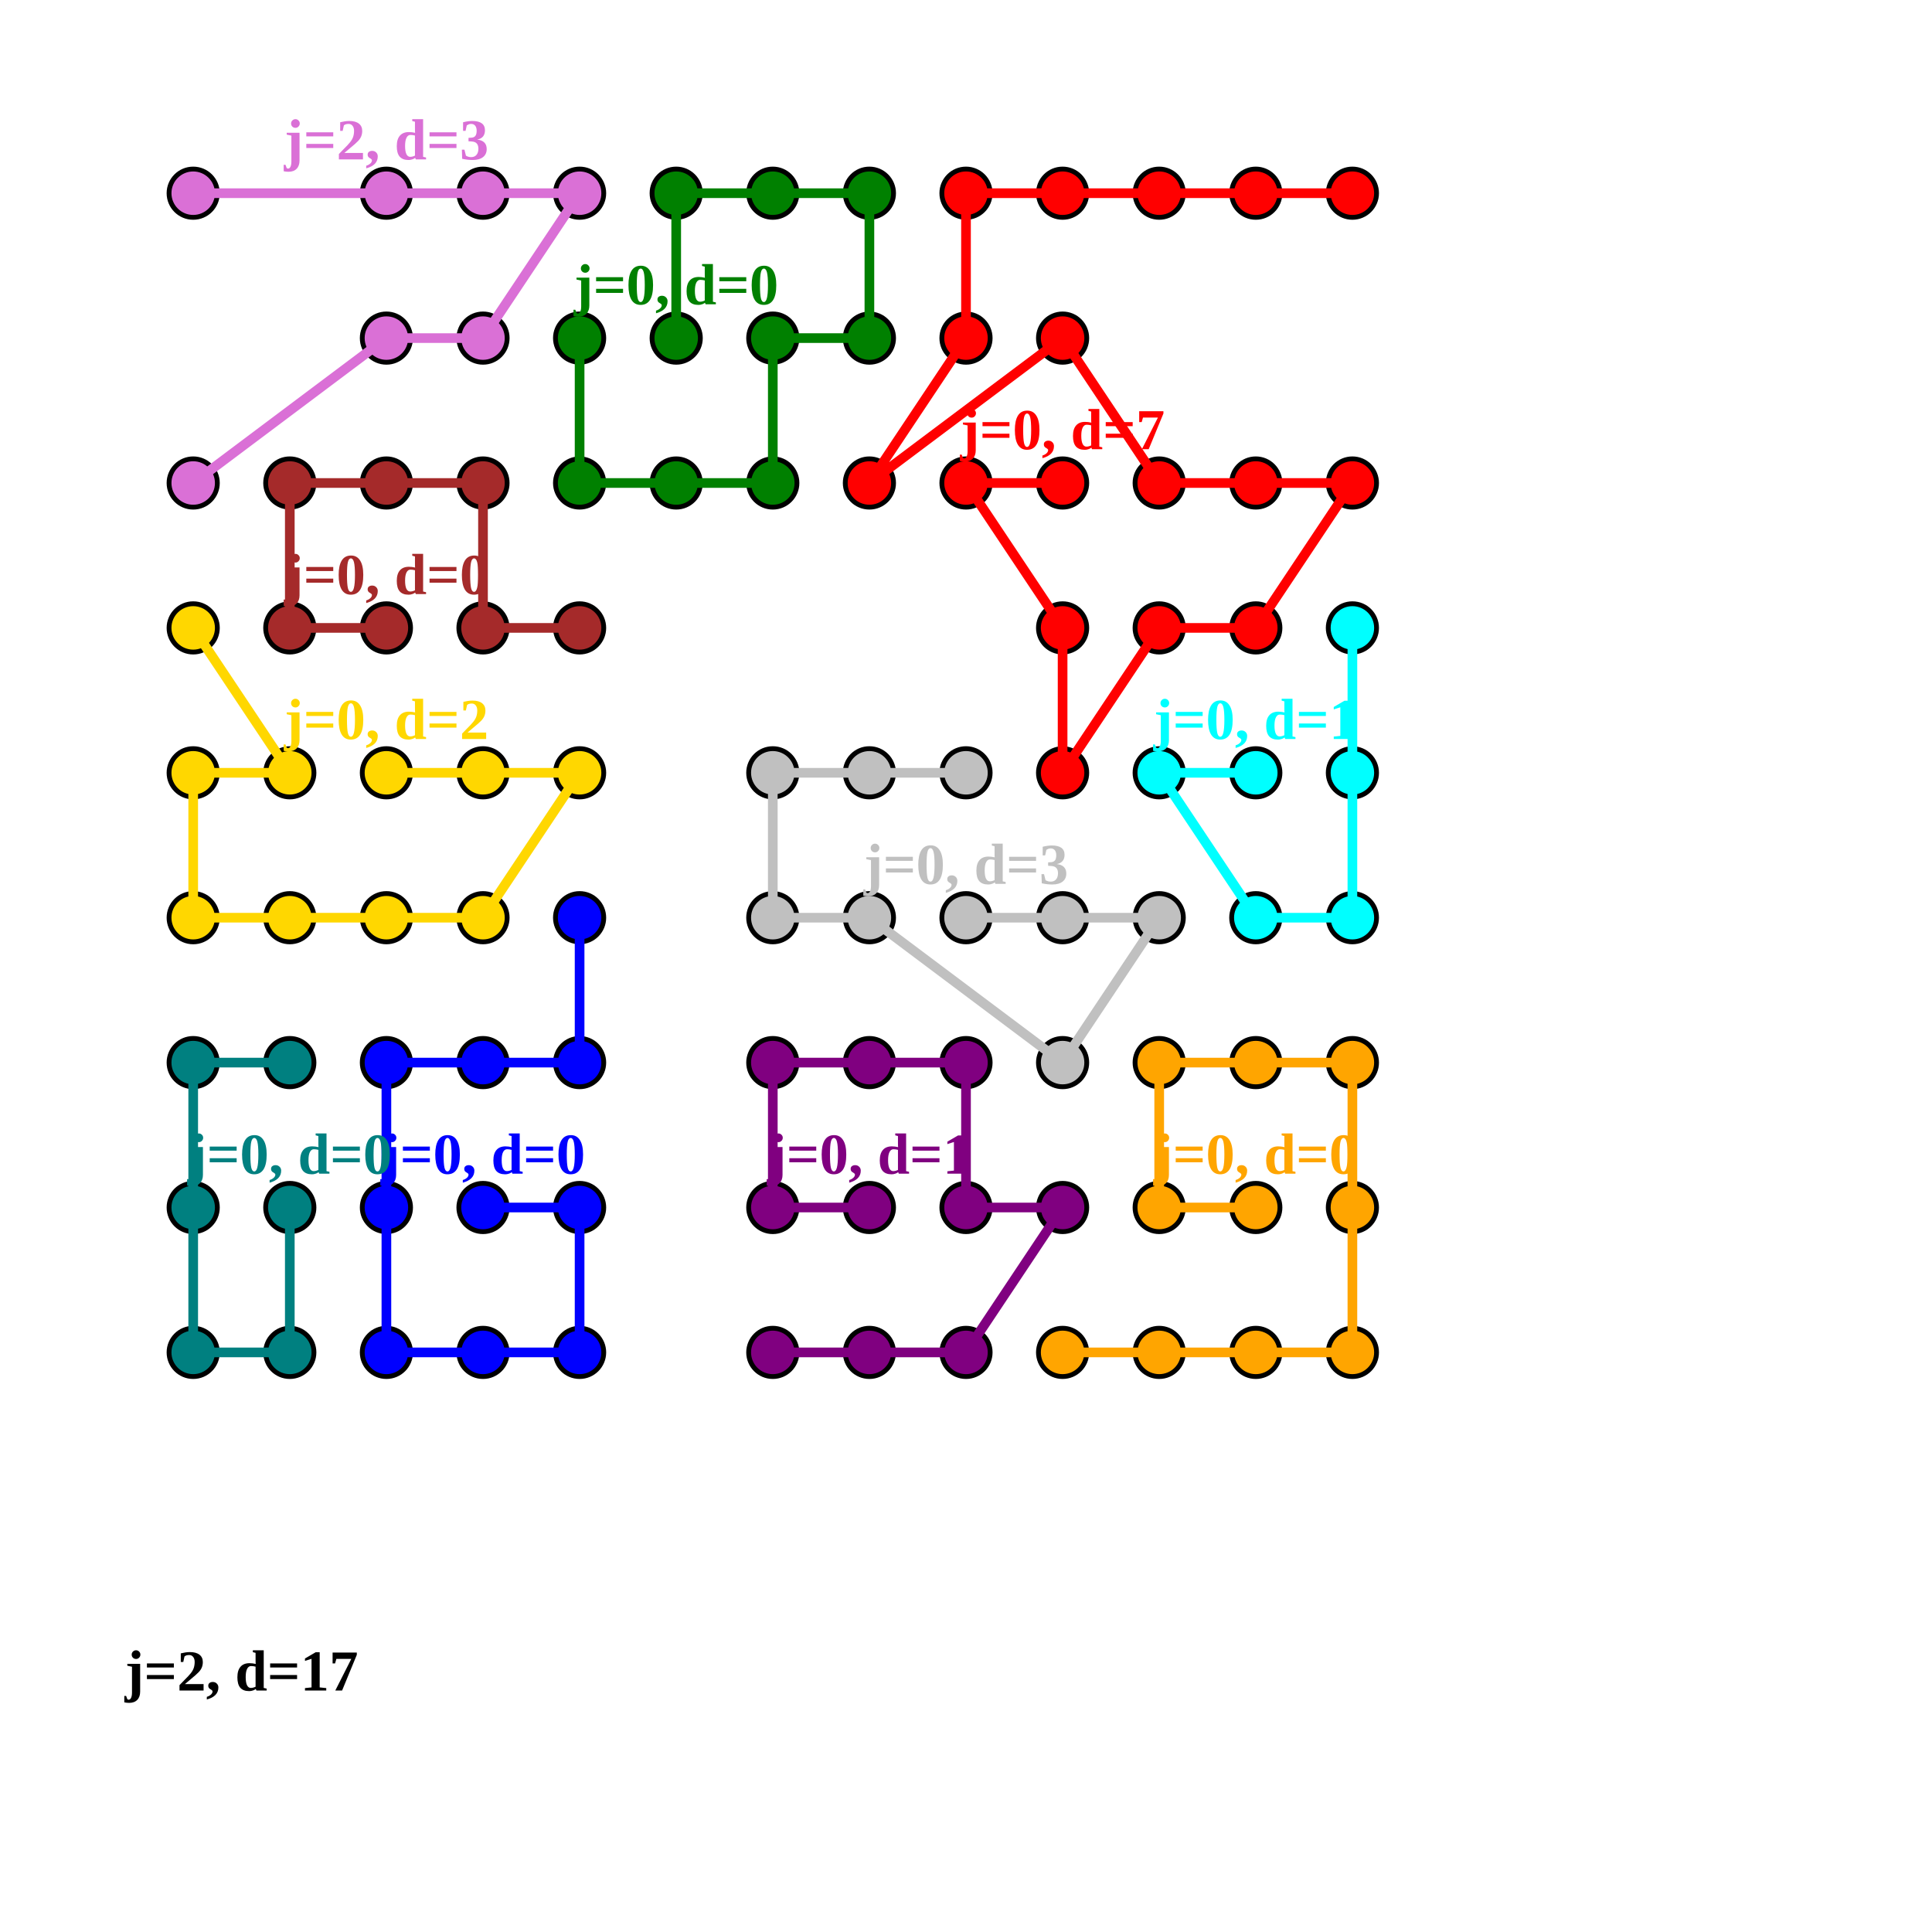
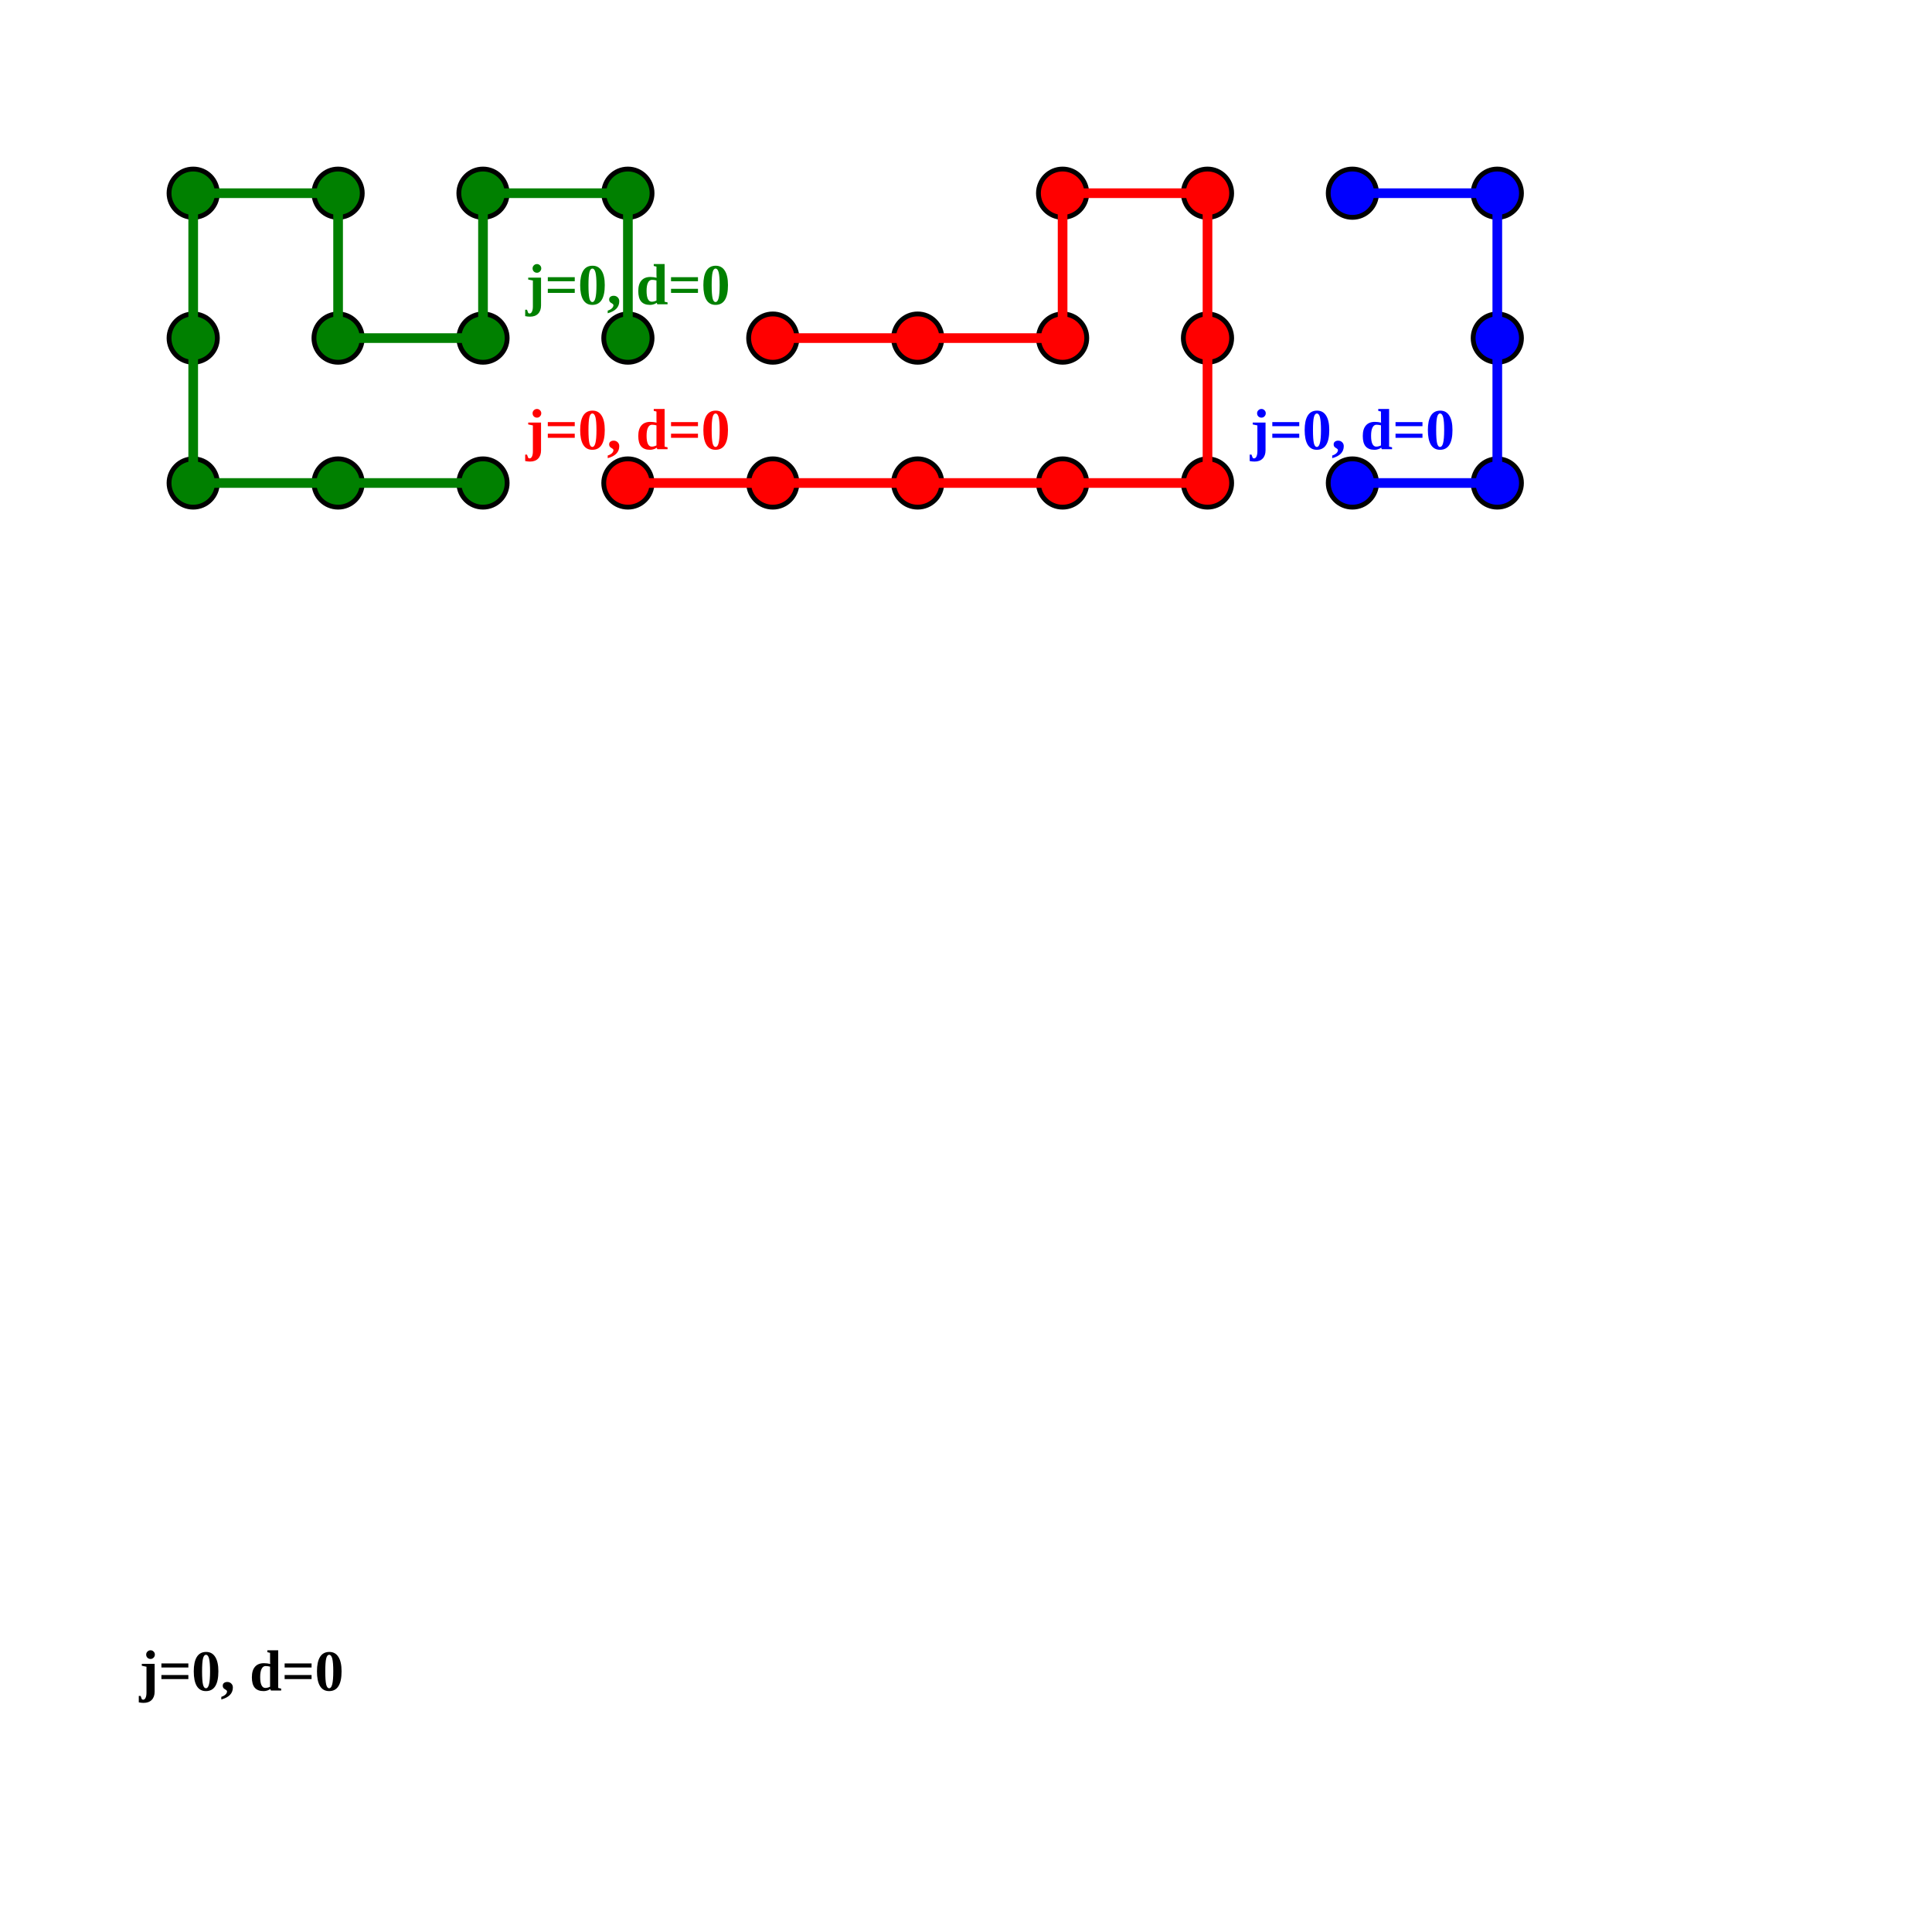
<svg height="400" width="400">
  <rect width="100%" height="100%" fill="white" />
+   <circle cx="130" cy="100" r="5" stroke="black" stroke-width="1" fill="red" />
+   <circle cx="160" cy="100" r="5" stroke="black" stroke-width="1" fill="red" />
+   <circle cx="190" cy="100" r="5" stroke="black" stroke-width="1" fill="red" />
  <circle cx="220" cy="100" r="5" stroke="black" stroke-width="1" fill="red" />
-   <circle cx="200" cy="100" r="5" stroke="black" stroke-width="1" fill="red" />
-   <circle cx="220" cy="130" r="5" stroke="black" stroke-width="1" fill="red" />
-   <circle cx="220" cy="160" r="5" stroke="black" stroke-width="1" fill="red" />
-   <circle cx="240" cy="130" r="5" stroke="black" stroke-width="1" fill="red" />
-   <circle cx="260" cy="130" r="5" stroke="black" stroke-width="1" fill="red" />
-   <circle cx="280" cy="100" r="5" stroke="black" stroke-width="1" fill="red" />
-   <circle cx="260" cy="100" r="5" stroke="black" stroke-width="1" fill="red" />
-   <circle cx="240" cy="100" r="5" stroke="black" stroke-width="1" fill="red" />
+   <circle cx="250" cy="100" r="5" stroke="black" stroke-width="1" fill="red" />
+   <circle cx="250" cy="70" r="5" stroke="black" stroke-width="1" fill="red" />
+   <circle cx="250" cy="40" r="5" stroke="black" stroke-width="1" fill="red" />
+   <circle cx="220" cy="40" r="5" stroke="black" stroke-width="1" fill="red" />
  <circle cx="220" cy="70" r="5" stroke="black" stroke-width="1" fill="red" />
-   <circle cx="180" cy="100" r="5" stroke="black" stroke-width="1" fill="red" />
-   <circle cx="200" cy="70" r="5" stroke="black" stroke-width="1" fill="red" />
-   <circle cx="200" cy="40" r="5" stroke="black" stroke-width="1" fill="red" />
-   <circle cx="220" cy="40" r="5" stroke="black" stroke-width="1" fill="red" />
-   <circle cx="240" cy="40" r="5" stroke="black" stroke-width="1" fill="red" />
-   <circle cx="260" cy="40" r="5" stroke="black" stroke-width="1" fill="red" />
-   <circle cx="280" cy="40" r="5" stroke="black" stroke-width="1" fill="red" />
-   <polyline points="220,100 200,100 220,130 220,160 240,130 260,130 280,100 260,100 240,100 220,70 180,100 200,70 200,40 220,40 240,40 260,40 280,40 " fill="none" stroke="red" stroke-width="2" />
-   <text x="220" y="93" font-size="12" font-weight="700" fill="red" text-anchor="middle">
-             j=0, d=7
-             </text>
-   <circle cx="140" cy="70" r="5" stroke="black" stroke-width="1" fill="green" />
-   <circle cx="140" cy="40" r="5" stroke="black" stroke-width="1" fill="green" />
-   <circle cx="160" cy="40" r="5" stroke="black" stroke-width="1" fill="green" />
-   <circle cx="180" cy="40" r="5" stroke="black" stroke-width="1" fill="green" />
-   <circle cx="180" cy="70" r="5" stroke="black" stroke-width="1" fill="green" />
-   <circle cx="160" cy="70" r="5" stroke="black" stroke-width="1" fill="green" />
-   <circle cx="160" cy="100" r="5" stroke="black" stroke-width="1" fill="green" />
-   <circle cx="140" cy="100" r="5" stroke="black" stroke-width="1" fill="green" />
-   <circle cx="120" cy="100" r="5" stroke="black" stroke-width="1" fill="green" />
-   <circle cx="120" cy="70" r="5" stroke="black" stroke-width="1" fill="green" />
-   <polyline points="140,70 140,40 160,40 180,40 180,70 160,70 160,100 140,100 120,100 120,70 " fill="none" stroke="green" stroke-width="2" />
-   <text x="140" y="63" font-size="12" font-weight="700" fill="green" text-anchor="middle">
+   <circle cx="190" cy="70" r="5" stroke="black" stroke-width="1" fill="red" />
+   <circle cx="160" cy="70" r="5" stroke="black" stroke-width="1" fill="red" />
+   <polyline points="130,100 160,100 190,100 220,100 250,100 250,70 250,40 220,40 220,70 190,70 160,70 " fill="none" stroke="red" stroke-width="2" />
+   <text x="130" y="93" font-size="12" font-weight="700" fill="red" text-anchor="middle">
            j=0, d=0
            </text>
-   <circle cx="100" cy="250" r="5" stroke="black" stroke-width="1" fill="blue" />
-   <circle cx="120" cy="250" r="5" stroke="black" stroke-width="1" fill="blue" />
-   <circle cx="120" cy="280" r="5" stroke="black" stroke-width="1" fill="blue" />
-   <circle cx="100" cy="280" r="5" stroke="black" stroke-width="1" fill="blue" />
-   <circle cx="80" cy="280" r="5" stroke="black" stroke-width="1" fill="blue" />
-   <circle cx="80" cy="250" r="5" stroke="black" stroke-width="1" fill="blue" />
-   <circle cx="80" cy="220" r="5" stroke="black" stroke-width="1" fill="blue" />
-   <circle cx="100" cy="220" r="5" stroke="black" stroke-width="1" fill="blue" />
-   <circle cx="120" cy="220" r="5" stroke="black" stroke-width="1" fill="blue" />
-   <circle cx="120" cy="190" r="5" stroke="black" stroke-width="1" fill="blue" />
-   <polyline points="100,250 120,250 120,280 100,280 80,280 80,250 80,220 100,220 120,220 120,190 " fill="none" stroke="blue" stroke-width="2" />
-   <text x="100" y="243" font-size="12" font-weight="700" fill="blue" text-anchor="middle">
+   <circle cx="130" cy="70" r="5" stroke="black" stroke-width="1" fill="green" />
+   <circle cx="130" cy="40" r="5" stroke="black" stroke-width="1" fill="green" />
+   <circle cx="100" cy="40" r="5" stroke="black" stroke-width="1" fill="green" />
+   <circle cx="100" cy="70" r="5" stroke="black" stroke-width="1" fill="green" />
+   <circle cx="70" cy="70" r="5" stroke="black" stroke-width="1" fill="green" />
+   <circle cx="70" cy="40" r="5" stroke="black" stroke-width="1" fill="green" />
+   <circle cx="40" cy="40" r="5" stroke="black" stroke-width="1" fill="green" />
+   <circle cx="40" cy="70" r="5" stroke="black" stroke-width="1" fill="green" />
+   <circle cx="40" cy="100" r="5" stroke="black" stroke-width="1" fill="green" />
+   <circle cx="70" cy="100" r="5" stroke="black" stroke-width="1" fill="green" />
+   <circle cx="100" cy="100" r="5" stroke="black" stroke-width="1" fill="green" />
+   <polyline points="130,70 130,40 100,40 100,70 70,70 70,40 40,40 40,70 40,100 70,100 100,100 " fill="none" stroke="green" stroke-width="2" />
+   <text x="130" y="63" font-size="12" font-weight="700" fill="green" text-anchor="middle">
            j=0, d=0
            </text>
-   <circle cx="260" cy="250" r="5" stroke="black" stroke-width="1" fill="orange" />
-   <circle cx="240" cy="250" r="5" stroke="black" stroke-width="1" fill="orange" />
-   <circle cx="240" cy="220" r="5" stroke="black" stroke-width="1" fill="orange" />
-   <circle cx="260" cy="220" r="5" stroke="black" stroke-width="1" fill="orange" />
-   <circle cx="280" cy="220" r="5" stroke="black" stroke-width="1" fill="orange" />
-   <circle cx="280" cy="250" r="5" stroke="black" stroke-width="1" fill="orange" />
-   <circle cx="280" cy="280" r="5" stroke="black" stroke-width="1" fill="orange" />
-   <circle cx="260" cy="280" r="5" stroke="black" stroke-width="1" fill="orange" />
-   <circle cx="240" cy="280" r="5" stroke="black" stroke-width="1" fill="orange" />
-   <circle cx="220" cy="280" r="5" stroke="black" stroke-width="1" fill="orange" />
-   <polyline points="260,250 240,250 240,220 260,220 280,220 280,250 280,280 260,280 240,280 220,280 " fill="none" stroke="orange" stroke-width="2" />
-   <text x="260" y="243" font-size="12" font-weight="700" fill="orange" text-anchor="middle">
+   <circle cx="280" cy="100" r="5" stroke="black" stroke-width="1" fill="blue" />
+   <circle cx="310" cy="100" r="5" stroke="black" stroke-width="1" fill="blue" />
+   <circle cx="310" cy="70" r="5" stroke="black" stroke-width="1" fill="blue" />
+   <circle cx="310" cy="40" r="5" stroke="black" stroke-width="1" fill="blue" />
+   <circle cx="280" cy="40" r="5" stroke="black" stroke-width="1" fill="blue" />
+   <polyline points="280,100 310,100 310,70 310,40 280,40 " fill="none" stroke="blue" stroke-width="2" />
+   <text x="280" y="93" font-size="12" font-weight="700" fill="blue" text-anchor="middle">
            j=0, d=0
            </text>
-   <circle cx="180" cy="250" r="5" stroke="black" stroke-width="1" fill="purple" />
-   <circle cx="160" cy="250" r="5" stroke="black" stroke-width="1" fill="purple" />
-   <circle cx="160" cy="220" r="5" stroke="black" stroke-width="1" fill="purple" />
-   <circle cx="180" cy="220" r="5" stroke="black" stroke-width="1" fill="purple" />
-   <circle cx="200" cy="220" r="5" stroke="black" stroke-width="1" fill="purple" />
-   <circle cx="200" cy="250" r="5" stroke="black" stroke-width="1" fill="purple" />
-   <circle cx="220" cy="250" r="5" stroke="black" stroke-width="1" fill="purple" />
-   <circle cx="200" cy="280" r="5" stroke="black" stroke-width="1" fill="purple" />
-   <circle cx="180" cy="280" r="5" stroke="black" stroke-width="1" fill="purple" />
-   <circle cx="160" cy="280" r="5" stroke="black" stroke-width="1" fill="purple" />
-   <polyline points="180,250 160,250 160,220 180,220 200,220 200,250 220,250 200,280 180,280 160,280 " fill="none" stroke="purple" stroke-width="2" />
-   <text x="180" y="243" font-size="12" font-weight="700" fill="purple" text-anchor="middle">
-             j=0, d=1
-             </text>
-   <circle cx="80" cy="160" r="5" stroke="black" stroke-width="1" fill="gold" />
-   <circle cx="100" cy="160" r="5" stroke="black" stroke-width="1" fill="gold" />
-   <circle cx="120" cy="160" r="5" stroke="black" stroke-width="1" fill="gold" />
-   <circle cx="100" cy="190" r="5" stroke="black" stroke-width="1" fill="gold" />
-   <circle cx="80" cy="190" r="5" stroke="black" stroke-width="1" fill="gold" />
-   <circle cx="60" cy="190" r="5" stroke="black" stroke-width="1" fill="gold" />
-   <circle cx="40" cy="190" r="5" stroke="black" stroke-width="1" fill="gold" />
-   <circle cx="40" cy="160" r="5" stroke="black" stroke-width="1" fill="gold" />
-   <circle cx="60" cy="160" r="5" stroke="black" stroke-width="1" fill="gold" />
-   <circle cx="40" cy="130" r="5" stroke="black" stroke-width="1" fill="gold" />
-   <polyline points="80,160 100,160 120,160 100,190 80,190 60,190 40,190 40,160 60,160 40,130 " fill="none" stroke="gold" stroke-width="2" />
-   <text x="80" y="153" font-size="12" font-weight="700" fill="gold" text-anchor="middle">
-             j=0, d=2
-             </text>
-   <circle cx="200" cy="190" r="5" stroke="black" stroke-width="1" fill="silver" />
-   <circle cx="220" cy="190" r="5" stroke="black" stroke-width="1" fill="silver" />
-   <circle cx="240" cy="190" r="5" stroke="black" stroke-width="1" fill="silver" />
-   <circle cx="220" cy="220" r="5" stroke="black" stroke-width="1" fill="silver" />
-   <circle cx="180" cy="190" r="5" stroke="black" stroke-width="1" fill="silver" />
-   <circle cx="160" cy="190" r="5" stroke="black" stroke-width="1" fill="silver" />
-   <circle cx="160" cy="160" r="5" stroke="black" stroke-width="1" fill="silver" />
-   <circle cx="180" cy="160" r="5" stroke="black" stroke-width="1" fill="silver" />
-   <circle cx="200" cy="160" r="5" stroke="black" stroke-width="1" fill="silver" />
-   <polyline points="200,190 220,190 240,190 220,220 180,190 160,190 160,160 180,160 200,160 " fill="none" stroke="silver" stroke-width="2" />
-   <text x="200" y="183" font-size="12" font-weight="700" fill="silver" text-anchor="middle">
-             j=0, d=3
-             </text>
-   <circle cx="80" cy="130" r="5" stroke="black" stroke-width="1" fill="brown" />
-   <circle cx="60" cy="130" r="5" stroke="black" stroke-width="1" fill="brown" />
-   <circle cx="60" cy="100" r="5" stroke="black" stroke-width="1" fill="brown" />
-   <circle cx="80" cy="100" r="5" stroke="black" stroke-width="1" fill="brown" />
-   <circle cx="100" cy="100" r="5" stroke="black" stroke-width="1" fill="brown" />
-   <circle cx="100" cy="130" r="5" stroke="black" stroke-width="1" fill="brown" />
-   <circle cx="120" cy="130" r="5" stroke="black" stroke-width="1" fill="brown" />
-   <polyline points="80,130 60,130 60,100 80,100 100,100 100,130 120,130 " fill="none" stroke="brown" stroke-width="2" />
-   <text x="80" y="123" font-size="12" font-weight="700" fill="brown" text-anchor="middle">
-             j=0, d=0
-             </text>
-   <circle cx="80" cy="40" r="5" stroke="black" stroke-width="1" fill="orchid" />
-   <circle cx="40" cy="40" r="5" stroke="black" stroke-width="1" fill="orchid" />
-   <circle cx="100" cy="40" r="5" stroke="black" stroke-width="1" fill="orchid" />
-   <circle cx="120" cy="40" r="5" stroke="black" stroke-width="1" fill="orchid" />
-   <circle cx="100" cy="70" r="5" stroke="black" stroke-width="1" fill="orchid" />
-   <circle cx="80" cy="70" r="5" stroke="black" stroke-width="1" fill="orchid" />
-   <circle cx="40" cy="100" r="5" stroke="black" stroke-width="1" fill="orchid" />
-   <polyline points="80,40 40,40 100,40 120,40 100,70 80,70 40,100 " fill="none" stroke="orchid" stroke-width="2" />
-   <text x="80" y="33" font-size="12" font-weight="700" fill="orchid" text-anchor="middle">
-             j=2, d=3
-             </text>
-   <circle cx="60" cy="250" r="5" stroke="black" stroke-width="1" fill="teal" />
-   <circle cx="60" cy="280" r="5" stroke="black" stroke-width="1" fill="teal" />
-   <circle cx="40" cy="280" r="5" stroke="black" stroke-width="1" fill="teal" />
-   <circle cx="40" cy="250" r="5" stroke="black" stroke-width="1" fill="teal" />
-   <circle cx="40" cy="220" r="5" stroke="black" stroke-width="1" fill="teal" />
-   <circle cx="60" cy="220" r="5" stroke="black" stroke-width="1" fill="teal" />
-   <polyline points="60,250 60,280 40,280 40,250 40,220 60,220 " fill="none" stroke="teal" stroke-width="2" />
-   <text x="60" y="243" font-size="12" font-weight="700" fill="teal" text-anchor="middle">
-             j=0, d=0
-             </text>
-   <circle cx="260" cy="160" r="5" stroke="black" stroke-width="1" fill="cyan" />
-   <circle cx="240" cy="160" r="5" stroke="black" stroke-width="1" fill="cyan" />
-   <circle cx="260" cy="190" r="5" stroke="black" stroke-width="1" fill="cyan" />
-   <circle cx="280" cy="190" r="5" stroke="black" stroke-width="1" fill="cyan" />
-   <circle cx="280" cy="160" r="5" stroke="black" stroke-width="1" fill="cyan" />
-   <circle cx="280" cy="130" r="5" stroke="black" stroke-width="1" fill="cyan" />
-   <polyline points="260,160 240,160 260,190 280,190 280,160 280,130 " fill="none" stroke="cyan" stroke-width="2" />
-   <text x="260" y="153" font-size="12" font-weight="700" fill="cyan" text-anchor="middle">
-             j=0, d=1
-             </text>
  <text x="50" y="350" font-size="12" font-weight="700" text-anchor="middle">
-         j=2, d=17
+         j=0, d=0
        </text>
</svg>
